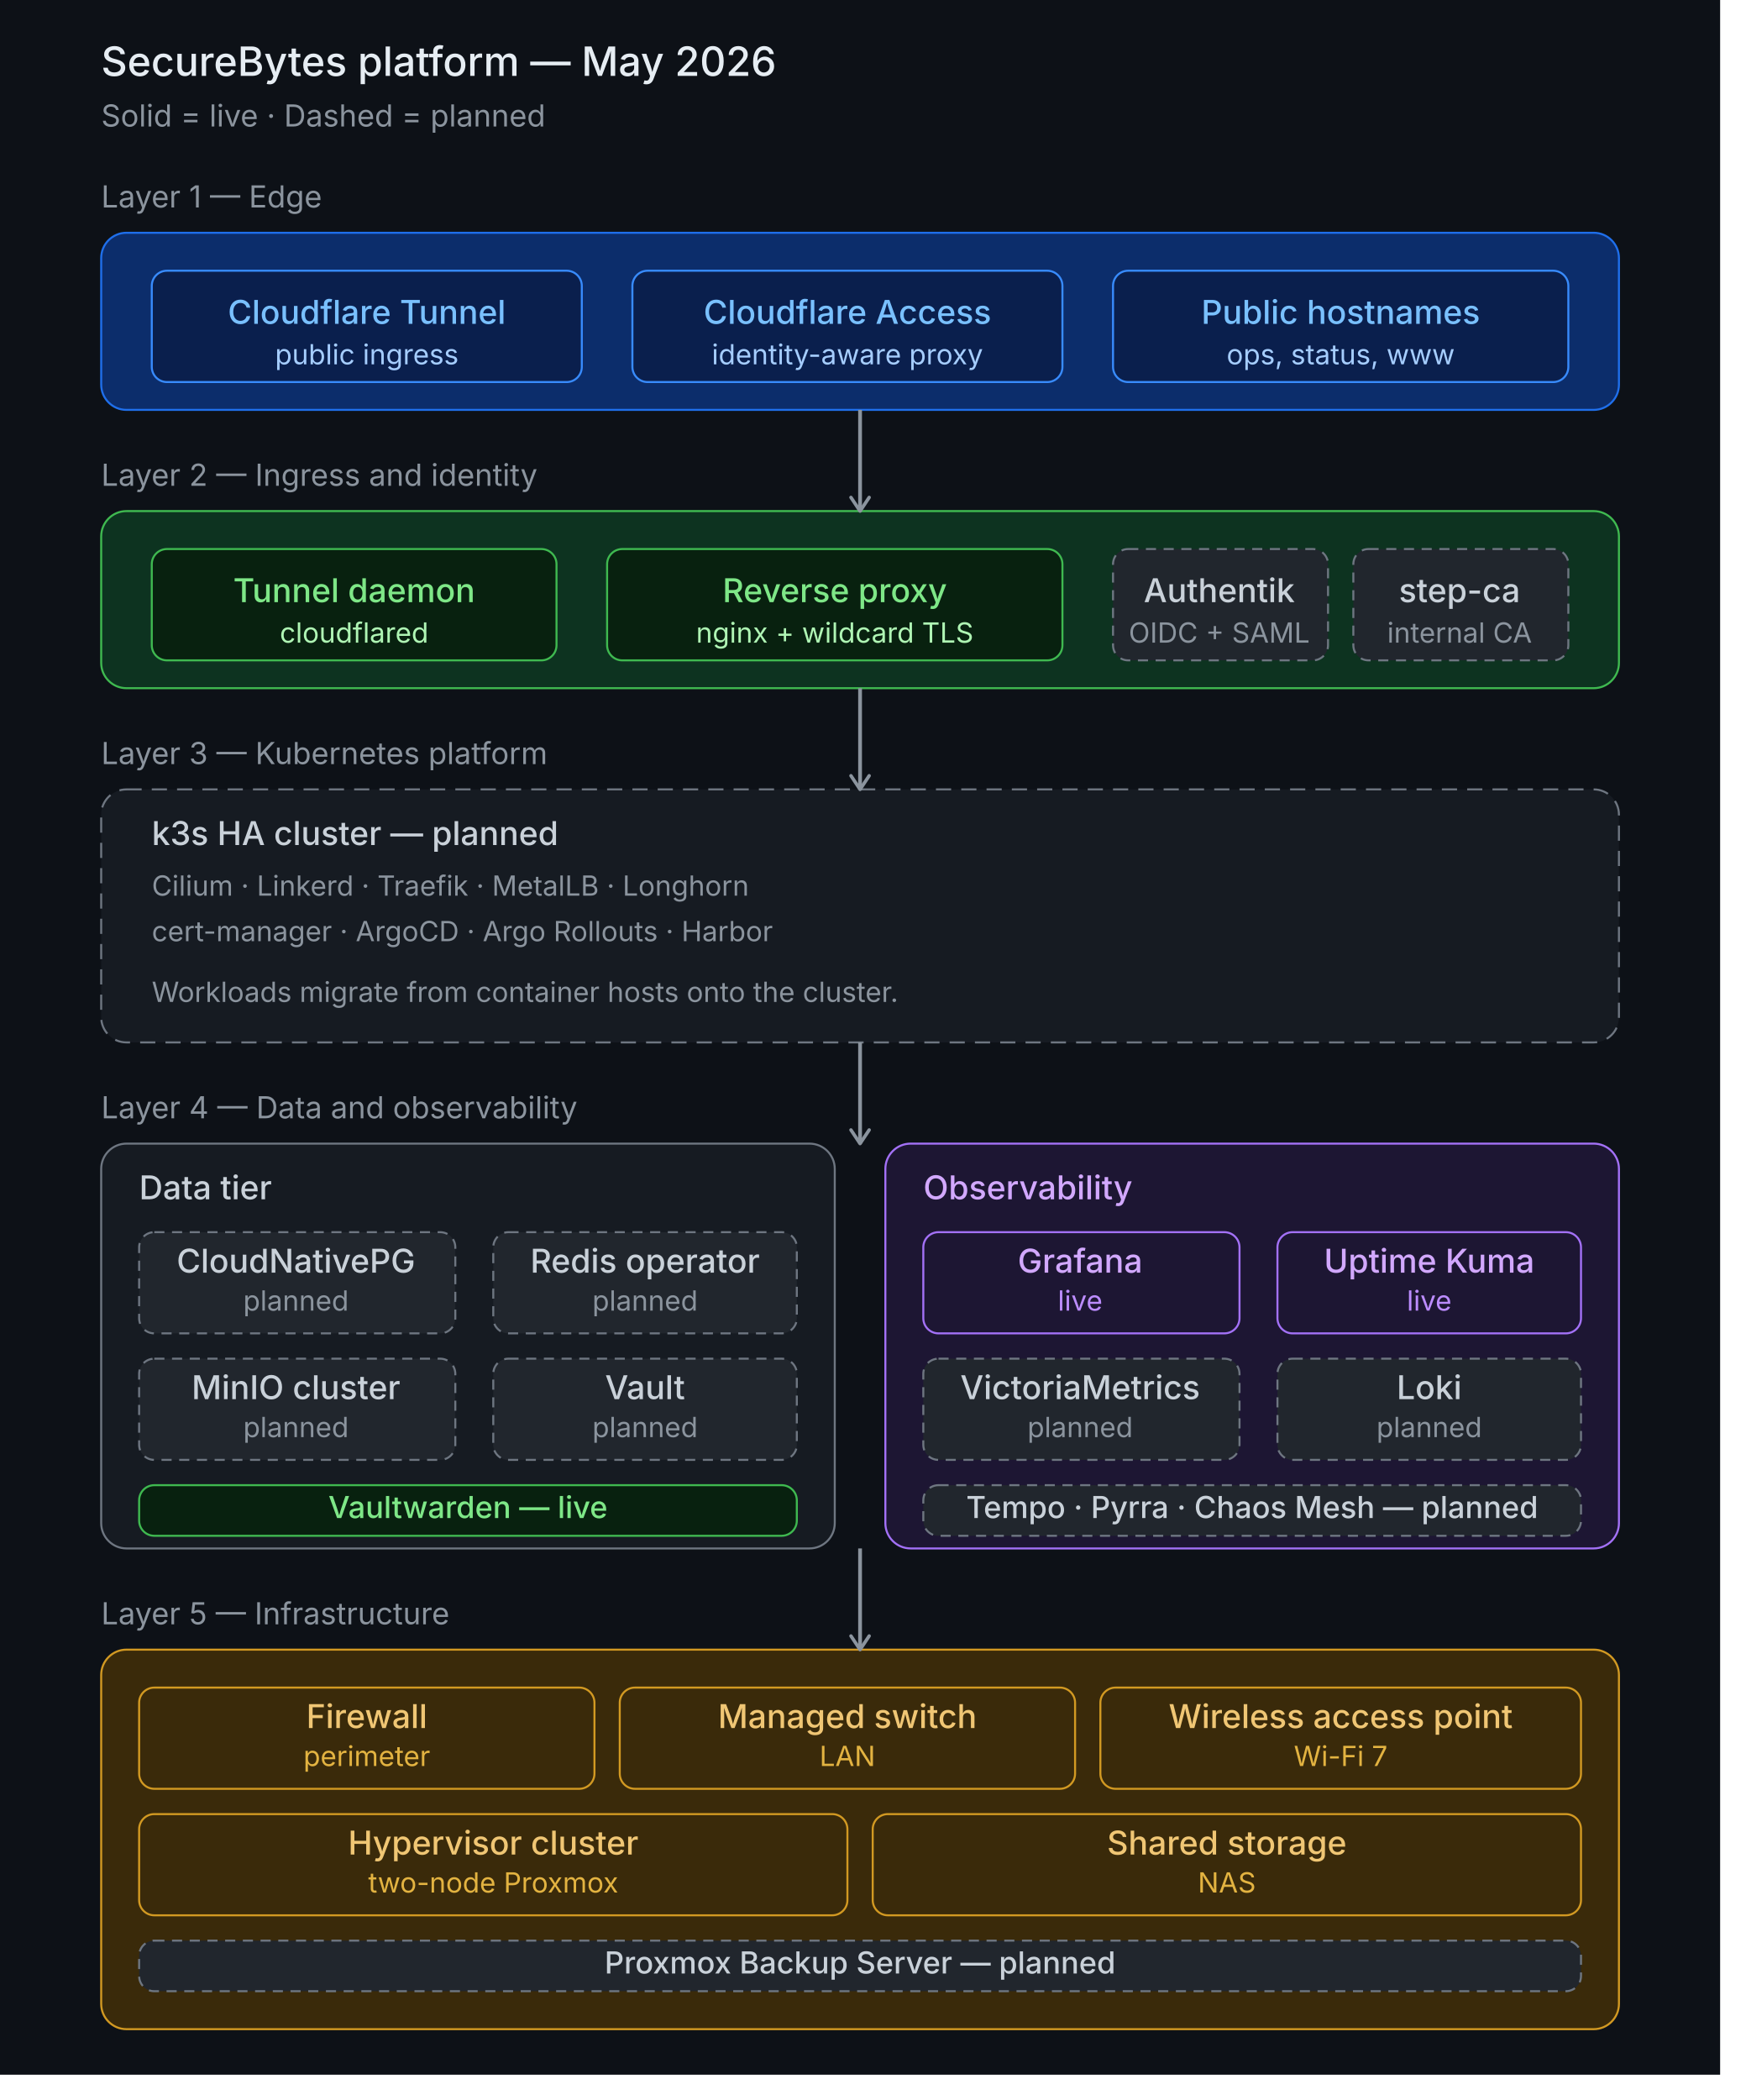
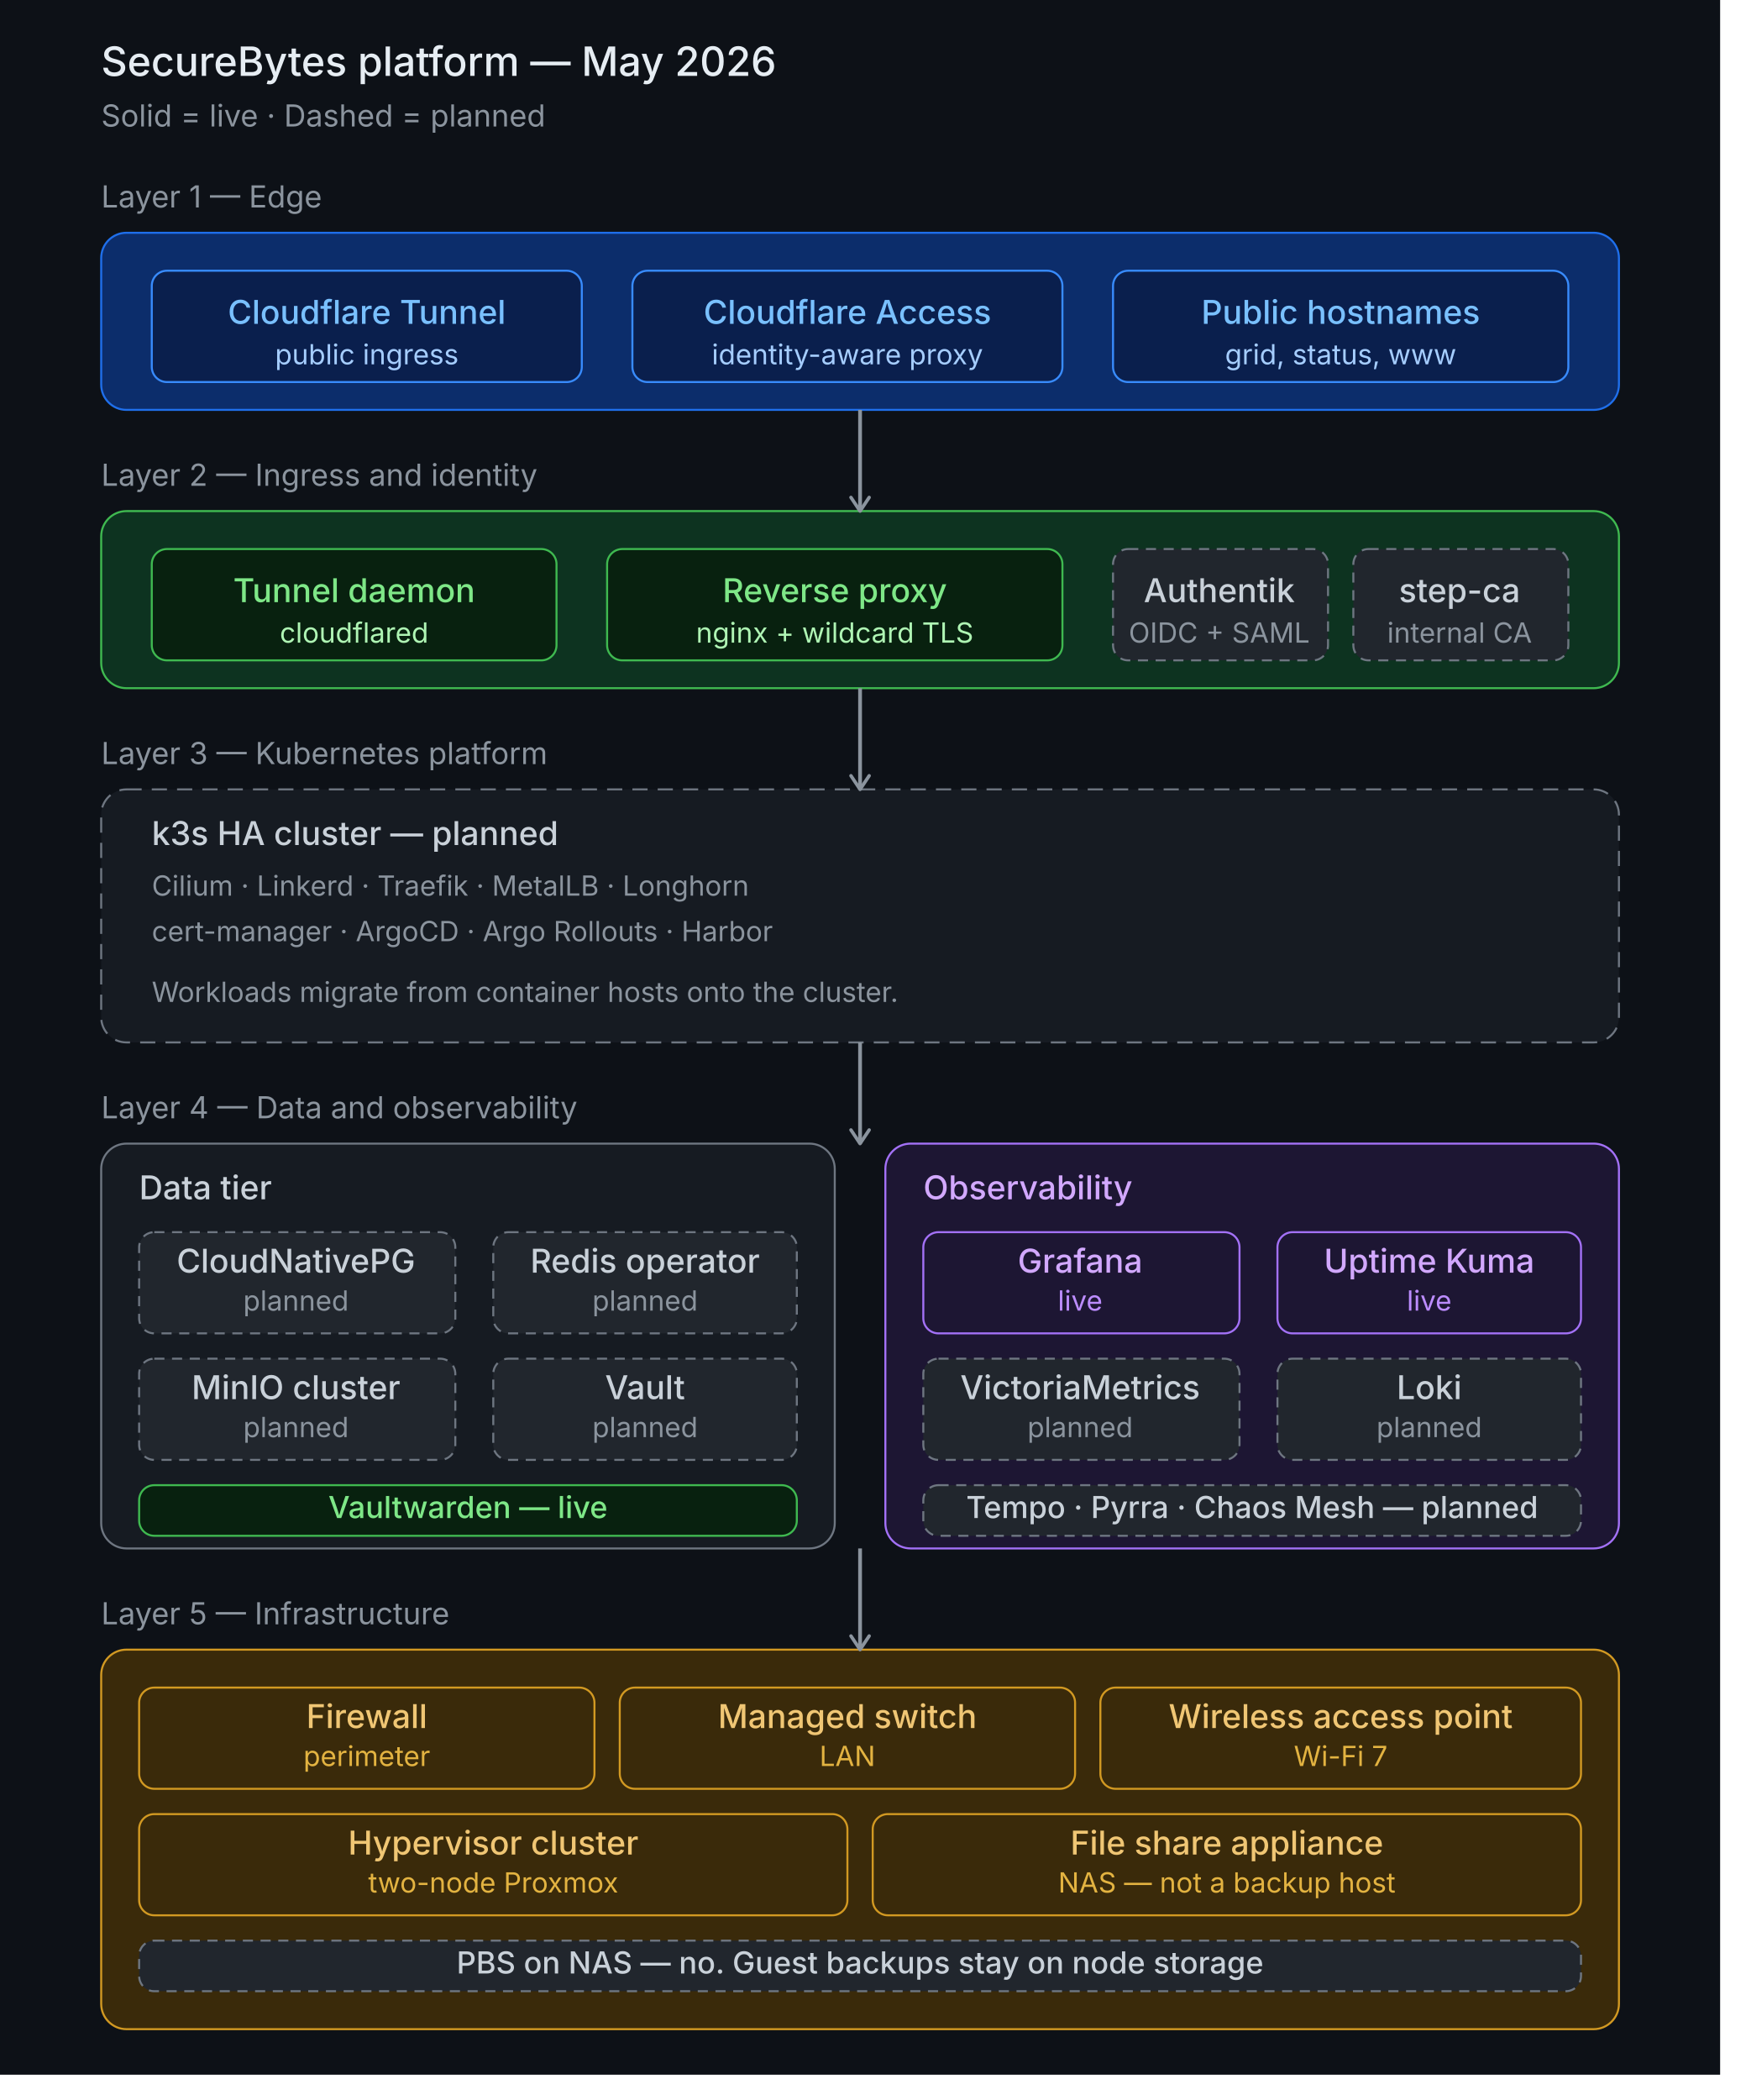
<svg xmlns="http://www.w3.org/2000/svg" width="100%" viewBox="0 0 690 830" role="img" style="">
  <defs>
    <marker id="arrow" viewBox="0 0 10 10" refX="8" refY="5" markerWidth="6" markerHeight="6" orient="auto-start-reverse">
      <path d="M2 1L8 5L2 9" fill="none" stroke="context-stroke" stroke-width="1.5" stroke-linecap="round" stroke-linejoin="round" />
    </marker>
  </defs>
  <rect x="0" y="0" width="680" height="820" fill="#0d1117" style="fill:rgb(13, 17, 23);stroke:none;color:rgb(255, 255, 255);stroke-width:1px;stroke-linecap:butt;stroke-linejoin:miter;opacity:1;font-family:&quot;Anthropic Sans&quot;, -apple-system, &quot;system-ui&quot;, &quot;Segoe UI&quot;, sans-serif;font-size:16px;font-weight:400;text-anchor:start;dominant-baseline:auto" />
  <text x="40" y="30" fill="#e6edf3" font-family="-apple-system, BlinkMacSystemFont, sans-serif" font-size="16" font-weight="500" style="fill:rgb(230, 237, 243);stroke:none;color:rgb(255, 255, 255);stroke-width:1px;stroke-linecap:butt;stroke-linejoin:miter;opacity:1;font-family:-apple-system, &quot;system-ui&quot;, sans-serif;font-size:16px;font-weight:500;text-anchor:start;dominant-baseline:auto">SecureBytes platform — May 2026</text>
  <text x="40" y="50" fill="#8b949e" font-family="-apple-system, BlinkMacSystemFont, sans-serif" font-size="12" style="fill:rgb(139, 148, 158);stroke:none;color:rgb(255, 255, 255);stroke-width:1px;stroke-linecap:butt;stroke-linejoin:miter;opacity:1;font-family:-apple-system, &quot;system-ui&quot;, sans-serif;font-size:12px;font-weight:400;text-anchor:start;dominant-baseline:auto">Solid = live · Dashed = planned</text>
  <text x="40" y="82" fill="#8b949e" font-family="-apple-system, BlinkMacSystemFont, sans-serif" font-size="12" style="fill:rgb(139, 148, 158);stroke:none;color:rgb(255, 255, 255);stroke-width:1px;stroke-linecap:butt;stroke-linejoin:miter;opacity:1;font-family:-apple-system, &quot;system-ui&quot;, sans-serif;font-size:12px;font-weight:400;text-anchor:start;dominant-baseline:auto">Layer 1 — Edge</text>
  <rect x="40" y="92" width="600" height="70" rx="10" fill="#0c2d6b" stroke="#1f6feb" stroke-width="0.8" style="fill:rgb(12, 45, 107);stroke:rgb(31, 111, 235);color:rgb(255, 255, 255);stroke-width:0.8px;stroke-linecap:butt;stroke-linejoin:miter;opacity:1;font-family:&quot;Anthropic Sans&quot;, -apple-system, &quot;system-ui&quot;, &quot;Segoe UI&quot;, sans-serif;font-size:16px;font-weight:400;text-anchor:start;dominant-baseline:auto" />
  <rect x="60" y="107" width="170" height="44" rx="6" fill="#0a1f4d" stroke="#388bfd" stroke-width="0.8" style="fill:rgb(10, 31, 77);stroke:rgb(56, 139, 253);color:rgb(255, 255, 255);stroke-width:0.8px;stroke-linecap:butt;stroke-linejoin:miter;opacity:1;font-family:&quot;Anthropic Sans&quot;, -apple-system, &quot;system-ui&quot;, &quot;Segoe UI&quot;, sans-serif;font-size:16px;font-weight:400;text-anchor:start;dominant-baseline:auto" />
  <text x="145" y="128" fill="#79c0ff" font-family="-apple-system, BlinkMacSystemFont, sans-serif" font-size="13" font-weight="500" text-anchor="middle" style="fill:rgb(121, 192, 255);stroke:none;color:rgb(255, 255, 255);stroke-width:1px;stroke-linecap:butt;stroke-linejoin:miter;opacity:1;font-family:-apple-system, &quot;system-ui&quot;, sans-serif;font-size:13px;font-weight:500;text-anchor:middle;dominant-baseline:auto">Cloudflare Tunnel</text>
  <text x="145" y="144" fill="#a5cdff" font-family="-apple-system, BlinkMacSystemFont, sans-serif" font-size="11" text-anchor="middle" style="fill:rgb(165, 205, 255);stroke:none;color:rgb(255, 255, 255);stroke-width:1px;stroke-linecap:butt;stroke-linejoin:miter;opacity:1;font-family:-apple-system, &quot;system-ui&quot;, sans-serif;font-size:11px;font-weight:400;text-anchor:middle;dominant-baseline:auto">public ingress</text>
  <rect x="250" y="107" width="170" height="44" rx="6" fill="#0a1f4d" stroke="#388bfd" stroke-width="0.8" style="fill:rgb(10, 31, 77);stroke:rgb(56, 139, 253);color:rgb(255, 255, 255);stroke-width:0.8px;stroke-linecap:butt;stroke-linejoin:miter;opacity:1;font-family:&quot;Anthropic Sans&quot;, -apple-system, &quot;system-ui&quot;, &quot;Segoe UI&quot;, sans-serif;font-size:16px;font-weight:400;text-anchor:start;dominant-baseline:auto" />
  <text x="335" y="128" fill="#79c0ff" font-family="-apple-system, BlinkMacSystemFont, sans-serif" font-size="13" font-weight="500" text-anchor="middle" style="fill:rgb(121, 192, 255);stroke:none;color:rgb(255, 255, 255);stroke-width:1px;stroke-linecap:butt;stroke-linejoin:miter;opacity:1;font-family:-apple-system, &quot;system-ui&quot;, sans-serif;font-size:13px;font-weight:500;text-anchor:middle;dominant-baseline:auto">Cloudflare Access</text>
  <text x="335" y="144" fill="#a5cdff" font-family="-apple-system, BlinkMacSystemFont, sans-serif" font-size="11" text-anchor="middle" style="fill:rgb(165, 205, 255);stroke:none;color:rgb(255, 255, 255);stroke-width:1px;stroke-linecap:butt;stroke-linejoin:miter;opacity:1;font-family:-apple-system, &quot;system-ui&quot;, sans-serif;font-size:11px;font-weight:400;text-anchor:middle;dominant-baseline:auto">identity-aware proxy</text>
  <rect x="440" y="107" width="180" height="44" rx="6" fill="#0a1f4d" stroke="#388bfd" stroke-width="0.8" style="fill:rgb(10, 31, 77);stroke:rgb(56, 139, 253);color:rgb(255, 255, 255);stroke-width:0.8px;stroke-linecap:butt;stroke-linejoin:miter;opacity:1;font-family:&quot;Anthropic Sans&quot;, -apple-system, &quot;system-ui&quot;, &quot;Segoe UI&quot;, sans-serif;font-size:16px;font-weight:400;text-anchor:start;dominant-baseline:auto" />
  <text x="530" y="128" fill="#79c0ff" font-family="-apple-system, BlinkMacSystemFont, sans-serif" font-size="13" font-weight="500" text-anchor="middle" style="fill:rgb(121, 192, 255);stroke:none;color:rgb(255, 255, 255);stroke-width:1px;stroke-linecap:butt;stroke-linejoin:miter;opacity:1;font-family:-apple-system, &quot;system-ui&quot;, sans-serif;font-size:13px;font-weight:500;text-anchor:middle;dominant-baseline:auto">Public hostnames</text>
-   <text x="530" y="144" fill="#a5cdff" font-family="-apple-system, BlinkMacSystemFont, sans-serif" font-size="11" text-anchor="middle" style="fill:rgb(165, 205, 255);stroke:none;color:rgb(255, 255, 255);stroke-width:1px;stroke-linecap:butt;stroke-linejoin:miter;opacity:1;font-family:-apple-system, &quot;system-ui&quot;, sans-serif;font-size:11px;font-weight:400;text-anchor:middle;dominant-baseline:auto">ops, status, www</text>
+   <text x="530" y="144" fill="#a5cdff" font-family="-apple-system, BlinkMacSystemFont, sans-serif" font-size="11" text-anchor="middle" style="fill:rgb(165, 205, 255);stroke:none;color:rgb(255, 255, 255);stroke-width:1px;stroke-linecap:butt;stroke-linejoin:miter;opacity:1;font-family:-apple-system, &quot;system-ui&quot;, sans-serif;font-size:11px;font-weight:400;text-anchor:middle;dominant-baseline:auto">grid, status, www</text>
  <text x="40" y="192" fill="#8b949e" font-family="-apple-system, BlinkMacSystemFont, sans-serif" font-size="12" style="fill:rgb(139, 148, 158);stroke:none;color:rgb(255, 255, 255);stroke-width:1px;stroke-linecap:butt;stroke-linejoin:miter;opacity:1;font-family:-apple-system, &quot;system-ui&quot;, sans-serif;font-size:12px;font-weight:400;text-anchor:start;dominant-baseline:auto">Layer 2 — Ingress and identity</text>
  <rect x="40" y="202" width="600" height="70" rx="10" fill="#0d3320" stroke="#3fb950" stroke-width="0.8" style="fill:rgb(13, 51, 32);stroke:rgb(63, 185, 80);color:rgb(255, 255, 255);stroke-width:0.8px;stroke-linecap:butt;stroke-linejoin:miter;opacity:1;font-family:&quot;Anthropic Sans&quot;, -apple-system, &quot;system-ui&quot;, &quot;Segoe UI&quot;, sans-serif;font-size:16px;font-weight:400;text-anchor:start;dominant-baseline:auto" />
  <rect x="60" y="217" width="160" height="44" rx="6" fill="#08210f" stroke="#3fb950" stroke-width="0.8" style="fill:rgb(8, 33, 15);stroke:rgb(63, 185, 80);color:rgb(255, 255, 255);stroke-width:0.8px;stroke-linecap:butt;stroke-linejoin:miter;opacity:1;font-family:&quot;Anthropic Sans&quot;, -apple-system, &quot;system-ui&quot;, &quot;Segoe UI&quot;, sans-serif;font-size:16px;font-weight:400;text-anchor:start;dominant-baseline:auto" />
  <text x="140" y="238" fill="#7ee787" font-family="-apple-system, BlinkMacSystemFont, sans-serif" font-size="13" font-weight="500" text-anchor="middle" style="fill:rgb(126, 231, 135);stroke:none;color:rgb(255, 255, 255);stroke-width:1px;stroke-linecap:butt;stroke-linejoin:miter;opacity:1;font-family:-apple-system, &quot;system-ui&quot;, sans-serif;font-size:13px;font-weight:500;text-anchor:middle;dominant-baseline:auto">Tunnel daemon</text>
  <text x="140" y="254" fill="#aff5b4" font-family="-apple-system, BlinkMacSystemFont, sans-serif" font-size="11" text-anchor="middle" style="fill:rgb(175, 245, 180);stroke:none;color:rgb(255, 255, 255);stroke-width:1px;stroke-linecap:butt;stroke-linejoin:miter;opacity:1;font-family:-apple-system, &quot;system-ui&quot;, sans-serif;font-size:11px;font-weight:400;text-anchor:middle;dominant-baseline:auto">cloudflared</text>
  <rect x="240" y="217" width="180" height="44" rx="6" fill="#08210f" stroke="#3fb950" stroke-width="0.8" style="fill:rgb(8, 33, 15);stroke:rgb(63, 185, 80);color:rgb(255, 255, 255);stroke-width:0.8px;stroke-linecap:butt;stroke-linejoin:miter;opacity:1;font-family:&quot;Anthropic Sans&quot;, -apple-system, &quot;system-ui&quot;, &quot;Segoe UI&quot;, sans-serif;font-size:16px;font-weight:400;text-anchor:start;dominant-baseline:auto" />
  <text x="330" y="238" fill="#7ee787" font-family="-apple-system, BlinkMacSystemFont, sans-serif" font-size="13" font-weight="500" text-anchor="middle" style="fill:rgb(126, 231, 135);stroke:none;color:rgb(255, 255, 255);stroke-width:1px;stroke-linecap:butt;stroke-linejoin:miter;opacity:1;font-family:-apple-system, &quot;system-ui&quot;, sans-serif;font-size:13px;font-weight:500;text-anchor:middle;dominant-baseline:auto">Reverse proxy</text>
  <text x="330" y="254" fill="#aff5b4" font-family="-apple-system, BlinkMacSystemFont, sans-serif" font-size="11" text-anchor="middle" style="fill:rgb(175, 245, 180);stroke:none;color:rgb(255, 255, 255);stroke-width:1px;stroke-linecap:butt;stroke-linejoin:miter;opacity:1;font-family:-apple-system, &quot;system-ui&quot;, sans-serif;font-size:11px;font-weight:400;text-anchor:middle;dominant-baseline:auto">nginx + wildcard TLS</text>
  <rect x="440" y="217" width="85" height="44" rx="6" fill="#21262d" stroke="#6e7681" stroke-width="0.8" stroke-dasharray="4 3" style="fill:rgb(33, 38, 45);stroke:rgb(110, 118, 129);color:rgb(255, 255, 255);stroke-width:0.8px;stroke-dasharray:4px, 3px;stroke-linecap:butt;stroke-linejoin:miter;opacity:1;font-family:&quot;Anthropic Sans&quot;, -apple-system, &quot;system-ui&quot;, &quot;Segoe UI&quot;, sans-serif;font-size:16px;font-weight:400;text-anchor:start;dominant-baseline:auto" />
  <text x="482" y="238" fill="#c9d1d9" font-family="-apple-system, BlinkMacSystemFont, sans-serif" font-size="13" font-weight="500" text-anchor="middle" style="fill:rgb(201, 209, 217);stroke:none;color:rgb(255, 255, 255);stroke-width:1px;stroke-linecap:butt;stroke-linejoin:miter;opacity:1;font-family:-apple-system, &quot;system-ui&quot;, sans-serif;font-size:13px;font-weight:500;text-anchor:middle;dominant-baseline:auto">Authentik</text>
  <text x="482" y="254" fill="#8b949e" font-family="-apple-system, BlinkMacSystemFont, sans-serif" font-size="11" text-anchor="middle" style="fill:rgb(139, 148, 158);stroke:none;color:rgb(255, 255, 255);stroke-width:1px;stroke-linecap:butt;stroke-linejoin:miter;opacity:1;font-family:-apple-system, &quot;system-ui&quot;, sans-serif;font-size:11px;font-weight:400;text-anchor:middle;dominant-baseline:auto">OIDC + SAML</text>
  <rect x="535" y="217" width="85" height="44" rx="6" fill="#21262d" stroke="#6e7681" stroke-width="0.8" stroke-dasharray="4 3" style="fill:rgb(33, 38, 45);stroke:rgb(110, 118, 129);color:rgb(255, 255, 255);stroke-width:0.8px;stroke-dasharray:4px, 3px;stroke-linecap:butt;stroke-linejoin:miter;opacity:1;font-family:&quot;Anthropic Sans&quot;, -apple-system, &quot;system-ui&quot;, &quot;Segoe UI&quot;, sans-serif;font-size:16px;font-weight:400;text-anchor:start;dominant-baseline:auto" />
  <text x="577" y="238" fill="#c9d1d9" font-family="-apple-system, BlinkMacSystemFont, sans-serif" font-size="13" font-weight="500" text-anchor="middle" style="fill:rgb(201, 209, 217);stroke:none;color:rgb(255, 255, 255);stroke-width:1px;stroke-linecap:butt;stroke-linejoin:miter;opacity:1;font-family:-apple-system, &quot;system-ui&quot;, sans-serif;font-size:13px;font-weight:500;text-anchor:middle;dominant-baseline:auto">step-ca</text>
  <text x="577" y="254" fill="#8b949e" font-family="-apple-system, BlinkMacSystemFont, sans-serif" font-size="11" text-anchor="middle" style="fill:rgb(139, 148, 158);stroke:none;color:rgb(255, 255, 255);stroke-width:1px;stroke-linecap:butt;stroke-linejoin:miter;opacity:1;font-family:-apple-system, &quot;system-ui&quot;, sans-serif;font-size:11px;font-weight:400;text-anchor:middle;dominant-baseline:auto">internal CA</text>
  <text x="40" y="302" fill="#8b949e" font-family="-apple-system, BlinkMacSystemFont, sans-serif" font-size="12" style="fill:rgb(139, 148, 158);stroke:none;color:rgb(255, 255, 255);stroke-width:1px;stroke-linecap:butt;stroke-linejoin:miter;opacity:1;font-family:-apple-system, &quot;system-ui&quot;, sans-serif;font-size:12px;font-weight:400;text-anchor:start;dominant-baseline:auto">Layer 3 — Kubernetes platform</text>
  <rect x="40" y="312" width="600" height="100" rx="10" fill="#161b22" stroke="#6e7681" stroke-width="0.8" stroke-dasharray="6 4" style="fill:rgb(22, 27, 34);stroke:rgb(110, 118, 129);color:rgb(255, 255, 255);stroke-width:0.8px;stroke-dasharray:6px, 4px;stroke-linecap:butt;stroke-linejoin:miter;opacity:1;font-family:&quot;Anthropic Sans&quot;, -apple-system, &quot;system-ui&quot;, &quot;Segoe UI&quot;, sans-serif;font-size:16px;font-weight:400;text-anchor:start;dominant-baseline:auto" />
  <text x="60" y="334" fill="#c9d1d9" font-family="-apple-system, BlinkMacSystemFont, sans-serif" font-size="13" font-weight="500" style="fill:rgb(201, 209, 217);stroke:none;color:rgb(255, 255, 255);stroke-width:1px;stroke-linecap:butt;stroke-linejoin:miter;opacity:1;font-family:-apple-system, &quot;system-ui&quot;, sans-serif;font-size:13px;font-weight:500;text-anchor:start;dominant-baseline:auto">k3s HA cluster — planned</text>
  <text x="60" y="354" fill="#8b949e" font-family="-apple-system, BlinkMacSystemFont, sans-serif" font-size="11" style="fill:rgb(139, 148, 158);stroke:none;color:rgb(255, 255, 255);stroke-width:1px;stroke-linecap:butt;stroke-linejoin:miter;opacity:1;font-family:-apple-system, &quot;system-ui&quot;, sans-serif;font-size:11px;font-weight:400;text-anchor:start;dominant-baseline:auto">Cilium · Linkerd · Traefik · MetalLB · Longhorn</text>
  <text x="60" y="372" fill="#8b949e" font-family="-apple-system, BlinkMacSystemFont, sans-serif" font-size="11" style="fill:rgb(139, 148, 158);stroke:none;color:rgb(255, 255, 255);stroke-width:1px;stroke-linecap:butt;stroke-linejoin:miter;opacity:1;font-family:-apple-system, &quot;system-ui&quot;, sans-serif;font-size:11px;font-weight:400;text-anchor:start;dominant-baseline:auto">cert-manager · ArgoCD · Argo Rollouts · Harbor</text>
  <text x="60" y="396" fill="#8b949e" font-family="-apple-system, BlinkMacSystemFont, sans-serif" font-size="11" style="fill:rgb(139, 148, 158);stroke:none;color:rgb(255, 255, 255);stroke-width:1px;stroke-linecap:butt;stroke-linejoin:miter;opacity:1;font-family:-apple-system, &quot;system-ui&quot;, sans-serif;font-size:11px;font-weight:400;text-anchor:start;dominant-baseline:auto">Workloads migrate from container hosts onto the cluster.</text>
  <text x="40" y="442" fill="#8b949e" font-family="-apple-system, BlinkMacSystemFont, sans-serif" font-size="12" style="fill:rgb(139, 148, 158);stroke:none;color:rgb(255, 255, 255);stroke-width:1px;stroke-linecap:butt;stroke-linejoin:miter;opacity:1;font-family:-apple-system, &quot;system-ui&quot;, sans-serif;font-size:12px;font-weight:400;text-anchor:start;dominant-baseline:auto">Layer 4 — Data and observability</text>
  <rect x="40" y="452" width="290" height="160" rx="10" fill="#161b22" stroke="#6e7681" stroke-width="0.8" style="fill:rgb(22, 27, 34);stroke:rgb(110, 118, 129);color:rgb(255, 255, 255);stroke-width:0.8px;stroke-linecap:butt;stroke-linejoin:miter;opacity:1;font-family:&quot;Anthropic Sans&quot;, -apple-system, &quot;system-ui&quot;, &quot;Segoe UI&quot;, sans-serif;font-size:16px;font-weight:400;text-anchor:start;dominant-baseline:auto" />
  <text x="55" y="474" fill="#c9d1d9" font-family="-apple-system, BlinkMacSystemFont, sans-serif" font-size="13" font-weight="500" style="fill:rgb(201, 209, 217);stroke:none;color:rgb(255, 255, 255);stroke-width:1px;stroke-linecap:butt;stroke-linejoin:miter;opacity:1;font-family:-apple-system, &quot;system-ui&quot;, sans-serif;font-size:13px;font-weight:500;text-anchor:start;dominant-baseline:auto">Data tier</text>
  <rect x="55" y="487" width="125" height="40" rx="6" fill="#21262d" stroke="#6e7681" stroke-width="0.8" stroke-dasharray="4 3" style="fill:rgb(33, 38, 45);stroke:rgb(110, 118, 129);color:rgb(255, 255, 255);stroke-width:0.8px;stroke-dasharray:4px, 3px;stroke-linecap:butt;stroke-linejoin:miter;opacity:1;font-family:&quot;Anthropic Sans&quot;, -apple-system, &quot;system-ui&quot;, &quot;Segoe UI&quot;, sans-serif;font-size:16px;font-weight:400;text-anchor:start;dominant-baseline:auto" />
  <text x="117" y="503" fill="#c9d1d9" font-family="-apple-system, BlinkMacSystemFont, sans-serif" font-size="13" font-weight="500" text-anchor="middle" style="fill:rgb(201, 209, 217);stroke:none;color:rgb(255, 255, 255);stroke-width:1px;stroke-linecap:butt;stroke-linejoin:miter;opacity:1;font-family:-apple-system, &quot;system-ui&quot;, sans-serif;font-size:13px;font-weight:500;text-anchor:middle;dominant-baseline:auto">CloudNativePG</text>
  <text x="117" y="518" fill="#8b949e" font-family="-apple-system, BlinkMacSystemFont, sans-serif" font-size="11" text-anchor="middle" style="fill:rgb(139, 148, 158);stroke:none;color:rgb(255, 255, 255);stroke-width:1px;stroke-linecap:butt;stroke-linejoin:miter;opacity:1;font-family:-apple-system, &quot;system-ui&quot;, sans-serif;font-size:11px;font-weight:400;text-anchor:middle;dominant-baseline:auto">planned</text>
  <rect x="195" y="487" width="120" height="40" rx="6" fill="#21262d" stroke="#6e7681" stroke-width="0.8" stroke-dasharray="4 3" style="fill:rgb(33, 38, 45);stroke:rgb(110, 118, 129);color:rgb(255, 255, 255);stroke-width:0.8px;stroke-dasharray:4px, 3px;stroke-linecap:butt;stroke-linejoin:miter;opacity:1;font-family:&quot;Anthropic Sans&quot;, -apple-system, &quot;system-ui&quot;, &quot;Segoe UI&quot;, sans-serif;font-size:16px;font-weight:400;text-anchor:start;dominant-baseline:auto" />
  <text x="255" y="503" fill="#c9d1d9" font-family="-apple-system, BlinkMacSystemFont, sans-serif" font-size="13" font-weight="500" text-anchor="middle" style="fill:rgb(201, 209, 217);stroke:none;color:rgb(255, 255, 255);stroke-width:1px;stroke-linecap:butt;stroke-linejoin:miter;opacity:1;font-family:-apple-system, &quot;system-ui&quot;, sans-serif;font-size:13px;font-weight:500;text-anchor:middle;dominant-baseline:auto">Redis operator</text>
  <text x="255" y="518" fill="#8b949e" font-family="-apple-system, BlinkMacSystemFont, sans-serif" font-size="11" text-anchor="middle" style="fill:rgb(139, 148, 158);stroke:none;color:rgb(255, 255, 255);stroke-width:1px;stroke-linecap:butt;stroke-linejoin:miter;opacity:1;font-family:-apple-system, &quot;system-ui&quot;, sans-serif;font-size:11px;font-weight:400;text-anchor:middle;dominant-baseline:auto">planned</text>
  <rect x="55" y="537" width="125" height="40" rx="6" fill="#21262d" stroke="#6e7681" stroke-width="0.8" stroke-dasharray="4 3" style="fill:rgb(33, 38, 45);stroke:rgb(110, 118, 129);color:rgb(255, 255, 255);stroke-width:0.8px;stroke-dasharray:4px, 3px;stroke-linecap:butt;stroke-linejoin:miter;opacity:1;font-family:&quot;Anthropic Sans&quot;, -apple-system, &quot;system-ui&quot;, &quot;Segoe UI&quot;, sans-serif;font-size:16px;font-weight:400;text-anchor:start;dominant-baseline:auto" />
  <text x="117" y="553" fill="#c9d1d9" font-family="-apple-system, BlinkMacSystemFont, sans-serif" font-size="13" font-weight="500" text-anchor="middle" style="fill:rgb(201, 209, 217);stroke:none;color:rgb(255, 255, 255);stroke-width:1px;stroke-linecap:butt;stroke-linejoin:miter;opacity:1;font-family:-apple-system, &quot;system-ui&quot;, sans-serif;font-size:13px;font-weight:500;text-anchor:middle;dominant-baseline:auto">MinIO cluster</text>
  <text x="117" y="568" fill="#8b949e" font-family="-apple-system, BlinkMacSystemFont, sans-serif" font-size="11" text-anchor="middle" style="fill:rgb(139, 148, 158);stroke:none;color:rgb(255, 255, 255);stroke-width:1px;stroke-linecap:butt;stroke-linejoin:miter;opacity:1;font-family:-apple-system, &quot;system-ui&quot;, sans-serif;font-size:11px;font-weight:400;text-anchor:middle;dominant-baseline:auto">planned</text>
  <rect x="195" y="537" width="120" height="40" rx="6" fill="#21262d" stroke="#6e7681" stroke-width="0.8" stroke-dasharray="4 3" style="fill:rgb(33, 38, 45);stroke:rgb(110, 118, 129);color:rgb(255, 255, 255);stroke-width:0.8px;stroke-dasharray:4px, 3px;stroke-linecap:butt;stroke-linejoin:miter;opacity:1;font-family:&quot;Anthropic Sans&quot;, -apple-system, &quot;system-ui&quot;, &quot;Segoe UI&quot;, sans-serif;font-size:16px;font-weight:400;text-anchor:start;dominant-baseline:auto" />
  <text x="255" y="553" fill="#c9d1d9" font-family="-apple-system, BlinkMacSystemFont, sans-serif" font-size="13" font-weight="500" text-anchor="middle" style="fill:rgb(201, 209, 217);stroke:none;color:rgb(255, 255, 255);stroke-width:1px;stroke-linecap:butt;stroke-linejoin:miter;opacity:1;font-family:-apple-system, &quot;system-ui&quot;, sans-serif;font-size:13px;font-weight:500;text-anchor:middle;dominant-baseline:auto">Vault</text>
  <text x="255" y="568" fill="#8b949e" font-family="-apple-system, BlinkMacSystemFont, sans-serif" font-size="11" text-anchor="middle" style="fill:rgb(139, 148, 158);stroke:none;color:rgb(255, 255, 255);stroke-width:1px;stroke-linecap:butt;stroke-linejoin:miter;opacity:1;font-family:-apple-system, &quot;system-ui&quot;, sans-serif;font-size:11px;font-weight:400;text-anchor:middle;dominant-baseline:auto">planned</text>
  <rect x="55" y="587" width="260" height="20" rx="6" fill="#08210f" stroke="#3fb950" stroke-width="0.8" style="fill:rgb(8, 33, 15);stroke:rgb(63, 185, 80);color:rgb(255, 255, 255);stroke-width:0.8px;stroke-linecap:butt;stroke-linejoin:miter;opacity:1;font-family:&quot;Anthropic Sans&quot;, -apple-system, &quot;system-ui&quot;, &quot;Segoe UI&quot;, sans-serif;font-size:16px;font-weight:400;text-anchor:start;dominant-baseline:auto" />
  <text x="185" y="600" fill="#7ee787" font-family="-apple-system, BlinkMacSystemFont, sans-serif" font-size="12" font-weight="500" text-anchor="middle" style="fill:rgb(126, 231, 135);stroke:none;color:rgb(255, 255, 255);stroke-width:1px;stroke-linecap:butt;stroke-linejoin:miter;opacity:1;font-family:-apple-system, &quot;system-ui&quot;, sans-serif;font-size:12px;font-weight:500;text-anchor:middle;dominant-baseline:auto">Vaultwarden — live</text>
  <rect x="350" y="452" width="290" height="160" rx="10" fill="#1d1633" stroke="#a371f7" stroke-width="0.8" style="fill:rgb(29, 22, 51);stroke:rgb(163, 113, 247);color:rgb(255, 255, 255);stroke-width:0.8px;stroke-linecap:butt;stroke-linejoin:miter;opacity:1;font-family:&quot;Anthropic Sans&quot;, -apple-system, &quot;system-ui&quot;, &quot;Segoe UI&quot;, sans-serif;font-size:16px;font-weight:400;text-anchor:start;dominant-baseline:auto" />
  <text x="365" y="474" fill="#d2a8ff" font-family="-apple-system, BlinkMacSystemFont, sans-serif" font-size="13" font-weight="500" style="fill:rgb(210, 168, 255);stroke:none;color:rgb(255, 255, 255);stroke-width:1px;stroke-linecap:butt;stroke-linejoin:miter;opacity:1;font-family:-apple-system, &quot;system-ui&quot;, sans-serif;font-size:13px;font-weight:500;text-anchor:start;dominant-baseline:auto">Observability</text>
  <rect x="365" y="487" width="125" height="40" rx="6" fill="#1d1633" stroke="#a371f7" stroke-width="0.8" style="fill:rgb(29, 22, 51);stroke:rgb(163, 113, 247);color:rgb(255, 255, 255);stroke-width:0.8px;stroke-linecap:butt;stroke-linejoin:miter;opacity:1;font-family:&quot;Anthropic Sans&quot;, -apple-system, &quot;system-ui&quot;, &quot;Segoe UI&quot;, sans-serif;font-size:16px;font-weight:400;text-anchor:start;dominant-baseline:auto" />
  <text x="427" y="503" fill="#d2a8ff" font-family="-apple-system, BlinkMacSystemFont, sans-serif" font-size="13" font-weight="500" text-anchor="middle" style="fill:rgb(210, 168, 255);stroke:none;color:rgb(255, 255, 255);stroke-width:1px;stroke-linecap:butt;stroke-linejoin:miter;opacity:1;font-family:-apple-system, &quot;system-ui&quot;, sans-serif;font-size:13px;font-weight:500;text-anchor:middle;dominant-baseline:auto">Grafana</text>
  <text x="427" y="518" fill="#bc8cff" font-family="-apple-system, BlinkMacSystemFont, sans-serif" font-size="11" text-anchor="middle" style="fill:rgb(188, 140, 255);stroke:none;color:rgb(255, 255, 255);stroke-width:1px;stroke-linecap:butt;stroke-linejoin:miter;opacity:1;font-family:-apple-system, &quot;system-ui&quot;, sans-serif;font-size:11px;font-weight:400;text-anchor:middle;dominant-baseline:auto">live</text>
  <rect x="505" y="487" width="120" height="40" rx="6" fill="#1d1633" stroke="#a371f7" stroke-width="0.8" style="fill:rgb(29, 22, 51);stroke:rgb(163, 113, 247);color:rgb(255, 255, 255);stroke-width:0.8px;stroke-linecap:butt;stroke-linejoin:miter;opacity:1;font-family:&quot;Anthropic Sans&quot;, -apple-system, &quot;system-ui&quot;, &quot;Segoe UI&quot;, sans-serif;font-size:16px;font-weight:400;text-anchor:start;dominant-baseline:auto" />
  <text x="565" y="503" fill="#d2a8ff" font-family="-apple-system, BlinkMacSystemFont, sans-serif" font-size="13" font-weight="500" text-anchor="middle" style="fill:rgb(210, 168, 255);stroke:none;color:rgb(255, 255, 255);stroke-width:1px;stroke-linecap:butt;stroke-linejoin:miter;opacity:1;font-family:-apple-system, &quot;system-ui&quot;, sans-serif;font-size:13px;font-weight:500;text-anchor:middle;dominant-baseline:auto">Uptime Kuma</text>
  <text x="565" y="518" fill="#bc8cff" font-family="-apple-system, BlinkMacSystemFont, sans-serif" font-size="11" text-anchor="middle" style="fill:rgb(188, 140, 255);stroke:none;color:rgb(255, 255, 255);stroke-width:1px;stroke-linecap:butt;stroke-linejoin:miter;opacity:1;font-family:-apple-system, &quot;system-ui&quot;, sans-serif;font-size:11px;font-weight:400;text-anchor:middle;dominant-baseline:auto">live</text>
  <rect x="365" y="537" width="125" height="40" rx="6" fill="#21262d" stroke="#6e7681" stroke-width="0.8" stroke-dasharray="4 3" style="fill:rgb(33, 38, 45);stroke:rgb(110, 118, 129);color:rgb(255, 255, 255);stroke-width:0.8px;stroke-dasharray:4px, 3px;stroke-linecap:butt;stroke-linejoin:miter;opacity:1;font-family:&quot;Anthropic Sans&quot;, -apple-system, &quot;system-ui&quot;, &quot;Segoe UI&quot;, sans-serif;font-size:16px;font-weight:400;text-anchor:start;dominant-baseline:auto" />
  <text x="427" y="553" fill="#c9d1d9" font-family="-apple-system, BlinkMacSystemFont, sans-serif" font-size="13" font-weight="500" text-anchor="middle" style="fill:rgb(201, 209, 217);stroke:none;color:rgb(255, 255, 255);stroke-width:1px;stroke-linecap:butt;stroke-linejoin:miter;opacity:1;font-family:-apple-system, &quot;system-ui&quot;, sans-serif;font-size:13px;font-weight:500;text-anchor:middle;dominant-baseline:auto">VictoriaMetrics</text>
  <text x="427" y="568" fill="#8b949e" font-family="-apple-system, BlinkMacSystemFont, sans-serif" font-size="11" text-anchor="middle" style="fill:rgb(139, 148, 158);stroke:none;color:rgb(255, 255, 255);stroke-width:1px;stroke-linecap:butt;stroke-linejoin:miter;opacity:1;font-family:-apple-system, &quot;system-ui&quot;, sans-serif;font-size:11px;font-weight:400;text-anchor:middle;dominant-baseline:auto">planned</text>
  <rect x="505" y="537" width="120" height="40" rx="6" fill="#21262d" stroke="#6e7681" stroke-width="0.8" stroke-dasharray="4 3" style="fill:rgb(33, 38, 45);stroke:rgb(110, 118, 129);color:rgb(255, 255, 255);stroke-width:0.8px;stroke-dasharray:4px, 3px;stroke-linecap:butt;stroke-linejoin:miter;opacity:1;font-family:&quot;Anthropic Sans&quot;, -apple-system, &quot;system-ui&quot;, &quot;Segoe UI&quot;, sans-serif;font-size:16px;font-weight:400;text-anchor:start;dominant-baseline:auto" />
  <text x="565" y="553" fill="#c9d1d9" font-family="-apple-system, BlinkMacSystemFont, sans-serif" font-size="13" font-weight="500" text-anchor="middle" style="fill:rgb(201, 209, 217);stroke:none;color:rgb(255, 255, 255);stroke-width:1px;stroke-linecap:butt;stroke-linejoin:miter;opacity:1;font-family:-apple-system, &quot;system-ui&quot;, sans-serif;font-size:13px;font-weight:500;text-anchor:middle;dominant-baseline:auto">Loki</text>
  <text x="565" y="568" fill="#8b949e" font-family="-apple-system, BlinkMacSystemFont, sans-serif" font-size="11" text-anchor="middle" style="fill:rgb(139, 148, 158);stroke:none;color:rgb(255, 255, 255);stroke-width:1px;stroke-linecap:butt;stroke-linejoin:miter;opacity:1;font-family:-apple-system, &quot;system-ui&quot;, sans-serif;font-size:11px;font-weight:400;text-anchor:middle;dominant-baseline:auto">planned</text>
  <rect x="365" y="587" width="260" height="20" rx="6" fill="#21262d" stroke="#6e7681" stroke-width="0.8" stroke-dasharray="4 3" style="fill:rgb(33, 38, 45);stroke:rgb(110, 118, 129);color:rgb(255, 255, 255);stroke-width:0.8px;stroke-dasharray:4px, 3px;stroke-linecap:butt;stroke-linejoin:miter;opacity:1;font-family:&quot;Anthropic Sans&quot;, -apple-system, &quot;system-ui&quot;, &quot;Segoe UI&quot;, sans-serif;font-size:16px;font-weight:400;text-anchor:start;dominant-baseline:auto" />
  <text x="495" y="600" fill="#c9d1d9" font-family="-apple-system, BlinkMacSystemFont, sans-serif" font-size="12" font-weight="500" text-anchor="middle" style="fill:rgb(201, 209, 217);stroke:none;color:rgb(255, 255, 255);stroke-width:1px;stroke-linecap:butt;stroke-linejoin:miter;opacity:1;font-family:-apple-system, &quot;system-ui&quot;, sans-serif;font-size:12px;font-weight:500;text-anchor:middle;dominant-baseline:auto">Tempo · Pyrra · Chaos Mesh — planned</text>
  <text x="40" y="642" fill="#8b949e" font-family="-apple-system, BlinkMacSystemFont, sans-serif" font-size="12" style="fill:rgb(139, 148, 158);stroke:none;color:rgb(255, 255, 255);stroke-width:1px;stroke-linecap:butt;stroke-linejoin:miter;opacity:1;font-family:-apple-system, &quot;system-ui&quot;, sans-serif;font-size:12px;font-weight:400;text-anchor:start;dominant-baseline:auto">Layer 5 — Infrastructure</text>
  <rect x="40" y="652" width="600" height="150" rx="10" fill="#3a2a0a" stroke="#d29922" stroke-width="0.8" style="fill:rgb(58, 42, 10);stroke:rgb(210, 153, 34);color:rgb(255, 255, 255);stroke-width:0.8px;stroke-linecap:butt;stroke-linejoin:miter;opacity:1;font-family:&quot;Anthropic Sans&quot;, -apple-system, &quot;system-ui&quot;, &quot;Segoe UI&quot;, sans-serif;font-size:16px;font-weight:400;text-anchor:start;dominant-baseline:auto" />
  <rect x="55" y="667" width="180" height="40" rx="6" fill="#3a2a0a" stroke="#d29922" stroke-width="0.8" style="fill:rgb(58, 42, 10);stroke:rgb(210, 153, 34);color:rgb(255, 255, 255);stroke-width:0.8px;stroke-linecap:butt;stroke-linejoin:miter;opacity:1;font-family:&quot;Anthropic Sans&quot;, -apple-system, &quot;system-ui&quot;, &quot;Segoe UI&quot;, sans-serif;font-size:16px;font-weight:400;text-anchor:start;dominant-baseline:auto" />
  <text x="145" y="683" fill="#f0c674" font-family="-apple-system, BlinkMacSystemFont, sans-serif" font-size="13" font-weight="500" text-anchor="middle" style="fill:rgb(240, 198, 116);stroke:none;color:rgb(255, 255, 255);stroke-width:1px;stroke-linecap:butt;stroke-linejoin:miter;opacity:1;font-family:-apple-system, &quot;system-ui&quot;, sans-serif;font-size:13px;font-weight:500;text-anchor:middle;dominant-baseline:auto">Firewall</text>
  <text x="145" y="698" fill="#e3b341" font-family="-apple-system, BlinkMacSystemFont, sans-serif" font-size="11" text-anchor="middle" style="fill:rgb(227, 179, 65);stroke:none;color:rgb(255, 255, 255);stroke-width:1px;stroke-linecap:butt;stroke-linejoin:miter;opacity:1;font-family:-apple-system, &quot;system-ui&quot;, sans-serif;font-size:11px;font-weight:400;text-anchor:middle;dominant-baseline:auto">perimeter</text>
  <rect x="245" y="667" width="180" height="40" rx="6" fill="#3a2a0a" stroke="#d29922" stroke-width="0.8" style="fill:rgb(58, 42, 10);stroke:rgb(210, 153, 34);color:rgb(255, 255, 255);stroke-width:0.8px;stroke-linecap:butt;stroke-linejoin:miter;opacity:1;font-family:&quot;Anthropic Sans&quot;, -apple-system, &quot;system-ui&quot;, &quot;Segoe UI&quot;, sans-serif;font-size:16px;font-weight:400;text-anchor:start;dominant-baseline:auto" />
  <text x="335" y="683" fill="#f0c674" font-family="-apple-system, BlinkMacSystemFont, sans-serif" font-size="13" font-weight="500" text-anchor="middle" style="fill:rgb(240, 198, 116);stroke:none;color:rgb(255, 255, 255);stroke-width:1px;stroke-linecap:butt;stroke-linejoin:miter;opacity:1;font-family:-apple-system, &quot;system-ui&quot;, sans-serif;font-size:13px;font-weight:500;text-anchor:middle;dominant-baseline:auto">Managed switch</text>
  <text x="335" y="698" fill="#e3b341" font-family="-apple-system, BlinkMacSystemFont, sans-serif" font-size="11" text-anchor="middle" style="fill:rgb(227, 179, 65);stroke:none;color:rgb(255, 255, 255);stroke-width:1px;stroke-linecap:butt;stroke-linejoin:miter;opacity:1;font-family:-apple-system, &quot;system-ui&quot;, sans-serif;font-size:11px;font-weight:400;text-anchor:middle;dominant-baseline:auto">LAN</text>
  <rect x="435" y="667" width="190" height="40" rx="6" fill="#3a2a0a" stroke="#d29922" stroke-width="0.8" style="fill:rgb(58, 42, 10);stroke:rgb(210, 153, 34);color:rgb(255, 255, 255);stroke-width:0.8px;stroke-linecap:butt;stroke-linejoin:miter;opacity:1;font-family:&quot;Anthropic Sans&quot;, -apple-system, &quot;system-ui&quot;, &quot;Segoe UI&quot;, sans-serif;font-size:16px;font-weight:400;text-anchor:start;dominant-baseline:auto" />
  <text x="530" y="683" fill="#f0c674" font-family="-apple-system, BlinkMacSystemFont, sans-serif" font-size="13" font-weight="500" text-anchor="middle" style="fill:rgb(240, 198, 116);stroke:none;color:rgb(255, 255, 255);stroke-width:1px;stroke-linecap:butt;stroke-linejoin:miter;opacity:1;font-family:-apple-system, &quot;system-ui&quot;, sans-serif;font-size:13px;font-weight:500;text-anchor:middle;dominant-baseline:auto">Wireless access point</text>
  <text x="530" y="698" fill="#e3b341" font-family="-apple-system, BlinkMacSystemFont, sans-serif" font-size="11" text-anchor="middle" style="fill:rgb(227, 179, 65);stroke:none;color:rgb(255, 255, 255);stroke-width:1px;stroke-linecap:butt;stroke-linejoin:miter;opacity:1;font-family:-apple-system, &quot;system-ui&quot;, sans-serif;font-size:11px;font-weight:400;text-anchor:middle;dominant-baseline:auto">Wi-Fi 7</text>
  <rect x="55" y="717" width="280" height="40" rx="6" fill="#3a2a0a" stroke="#d29922" stroke-width="0.8" style="fill:rgb(58, 42, 10);stroke:rgb(210, 153, 34);color:rgb(255, 255, 255);stroke-width:0.8px;stroke-linecap:butt;stroke-linejoin:miter;opacity:1;font-family:&quot;Anthropic Sans&quot;, -apple-system, &quot;system-ui&quot;, &quot;Segoe UI&quot;, sans-serif;font-size:16px;font-weight:400;text-anchor:start;dominant-baseline:auto" />
  <text x="195" y="733" fill="#f0c674" font-family="-apple-system, BlinkMacSystemFont, sans-serif" font-size="13" font-weight="500" text-anchor="middle" style="fill:rgb(240, 198, 116);stroke:none;color:rgb(255, 255, 255);stroke-width:1px;stroke-linecap:butt;stroke-linejoin:miter;opacity:1;font-family:-apple-system, &quot;system-ui&quot;, sans-serif;font-size:13px;font-weight:500;text-anchor:middle;dominant-baseline:auto">Hypervisor cluster</text>
  <text x="195" y="748" fill="#e3b341" font-family="-apple-system, BlinkMacSystemFont, sans-serif" font-size="11" text-anchor="middle" style="fill:rgb(227, 179, 65);stroke:none;color:rgb(255, 255, 255);stroke-width:1px;stroke-linecap:butt;stroke-linejoin:miter;opacity:1;font-family:-apple-system, &quot;system-ui&quot;, sans-serif;font-size:11px;font-weight:400;text-anchor:middle;dominant-baseline:auto">two-node Proxmox</text>
  <rect x="345" y="717" width="280" height="40" rx="6" fill="#3a2a0a" stroke="#d29922" stroke-width="0.8" style="fill:rgb(58, 42, 10);stroke:rgb(210, 153, 34);color:rgb(255, 255, 255);stroke-width:0.8px;stroke-linecap:butt;stroke-linejoin:miter;opacity:1;font-family:&quot;Anthropic Sans&quot;, -apple-system, &quot;system-ui&quot;, &quot;Segoe UI&quot;, sans-serif;font-size:16px;font-weight:400;text-anchor:start;dominant-baseline:auto" />
-   <text x="485" y="733" fill="#f0c674" font-family="-apple-system, BlinkMacSystemFont, sans-serif" font-size="13" font-weight="500" text-anchor="middle" style="fill:rgb(240, 198, 116);stroke:none;color:rgb(255, 255, 255);stroke-width:1px;stroke-linecap:butt;stroke-linejoin:miter;opacity:1;font-family:-apple-system, &quot;system-ui&quot;, sans-serif;font-size:13px;font-weight:500;text-anchor:middle;dominant-baseline:auto">Shared storage</text>
-   <text x="485" y="748" fill="#e3b341" font-family="-apple-system, BlinkMacSystemFont, sans-serif" font-size="11" text-anchor="middle" style="fill:rgb(227, 179, 65);stroke:none;color:rgb(255, 255, 255);stroke-width:1px;stroke-linecap:butt;stroke-linejoin:miter;opacity:1;font-family:-apple-system, &quot;system-ui&quot;, sans-serif;font-size:11px;font-weight:400;text-anchor:middle;dominant-baseline:auto">NAS</text>
+   <text x="485" y="733" fill="#f0c674" font-family="-apple-system, BlinkMacSystemFont, sans-serif" font-size="13" font-weight="500" text-anchor="middle" style="fill:rgb(240, 198, 116);stroke:none;color:rgb(255, 255, 255);stroke-width:1px;stroke-linecap:butt;stroke-linejoin:miter;opacity:1;font-family:-apple-system, &quot;system-ui&quot;, sans-serif;font-size:13px;font-weight:500;text-anchor:middle;dominant-baseline:auto">File share appliance</text>
+   <text x="485" y="748" fill="#e3b341" font-family="-apple-system, BlinkMacSystemFont, sans-serif" font-size="11" text-anchor="middle" style="fill:rgb(227, 179, 65);stroke:none;color:rgb(255, 255, 255);stroke-width:1px;stroke-linecap:butt;stroke-linejoin:miter;opacity:1;font-family:-apple-system, &quot;system-ui&quot;, sans-serif;font-size:11px;font-weight:400;text-anchor:middle;dominant-baseline:auto">NAS — not a backup host</text>
  <rect x="55" y="767" width="570" height="20" rx="6" fill="#21262d" stroke="#6e7681" stroke-width="0.8" stroke-dasharray="4 3" style="fill:rgb(33, 38, 45);stroke:rgb(110, 118, 129);color:rgb(255, 255, 255);stroke-width:0.8px;stroke-dasharray:4px, 3px;stroke-linecap:butt;stroke-linejoin:miter;opacity:1;font-family:&quot;Anthropic Sans&quot;, -apple-system, &quot;system-ui&quot;, &quot;Segoe UI&quot;, sans-serif;font-size:16px;font-weight:400;text-anchor:start;dominant-baseline:auto" />
-   <text x="340" y="780" fill="#c9d1d9" font-family="-apple-system, BlinkMacSystemFont, sans-serif" font-size="12" font-weight="500" text-anchor="middle" style="fill:rgb(201, 209, 217);stroke:none;color:rgb(255, 255, 255);stroke-width:1px;stroke-linecap:butt;stroke-linejoin:miter;opacity:1;font-family:-apple-system, &quot;system-ui&quot;, sans-serif;font-size:12px;font-weight:500;text-anchor:middle;dominant-baseline:auto">Proxmox Backup Server — planned</text>
+   <text x="340" y="780" fill="#c9d1d9" font-family="-apple-system, BlinkMacSystemFont, sans-serif" font-size="12" font-weight="500" text-anchor="middle" style="fill:rgb(201, 209, 217);stroke:none;color:rgb(255, 255, 255);stroke-width:1px;stroke-linecap:butt;stroke-linejoin:miter;opacity:1;font-family:-apple-system, &quot;system-ui&quot;, sans-serif;font-size:12px;font-weight:500;text-anchor:middle;dominant-baseline:auto">PBS on NAS — no. Guest backups stay on node storage</text>
  <line x1="340" y1="162" x2="340" y2="202" stroke="#8b949e" stroke-width="1.5" marker-end="url(#arrow)" style="fill:rgb(0, 0, 0);stroke:rgb(139, 148, 158);color:rgb(255, 255, 255);stroke-width:1.5px;stroke-linecap:butt;stroke-linejoin:miter;opacity:1;font-family:&quot;Anthropic Sans&quot;, -apple-system, &quot;system-ui&quot;, &quot;Segoe UI&quot;, sans-serif;font-size:16px;font-weight:400;text-anchor:start;dominant-baseline:auto" />
  <line x1="340" y1="272" x2="340" y2="312" stroke="#8b949e" stroke-width="1.5" marker-end="url(#arrow)" style="fill:rgb(0, 0, 0);stroke:rgb(139, 148, 158);color:rgb(255, 255, 255);stroke-width:1.5px;stroke-linecap:butt;stroke-linejoin:miter;opacity:1;font-family:&quot;Anthropic Sans&quot;, -apple-system, &quot;system-ui&quot;, &quot;Segoe UI&quot;, sans-serif;font-size:16px;font-weight:400;text-anchor:start;dominant-baseline:auto" />
  <line x1="340" y1="412" x2="340" y2="452" stroke="#8b949e" stroke-width="1.5" marker-end="url(#arrow)" style="fill:rgb(0, 0, 0);stroke:rgb(139, 148, 158);color:rgb(255, 255, 255);stroke-width:1.5px;stroke-linecap:butt;stroke-linejoin:miter;opacity:1;font-family:&quot;Anthropic Sans&quot;, -apple-system, &quot;system-ui&quot;, &quot;Segoe UI&quot;, sans-serif;font-size:16px;font-weight:400;text-anchor:start;dominant-baseline:auto" />
  <line x1="340" y1="612" x2="340" y2="652" stroke="#8b949e" stroke-width="1.5" marker-end="url(#arrow)" style="fill:rgb(0, 0, 0);stroke:rgb(139, 148, 158);color:rgb(255, 255, 255);stroke-width:1.5px;stroke-linecap:butt;stroke-linejoin:miter;opacity:1;font-family:&quot;Anthropic Sans&quot;, -apple-system, &quot;system-ui&quot;, &quot;Segoe UI&quot;, sans-serif;font-size:16px;font-weight:400;text-anchor:start;dominant-baseline:auto" />
</svg>
